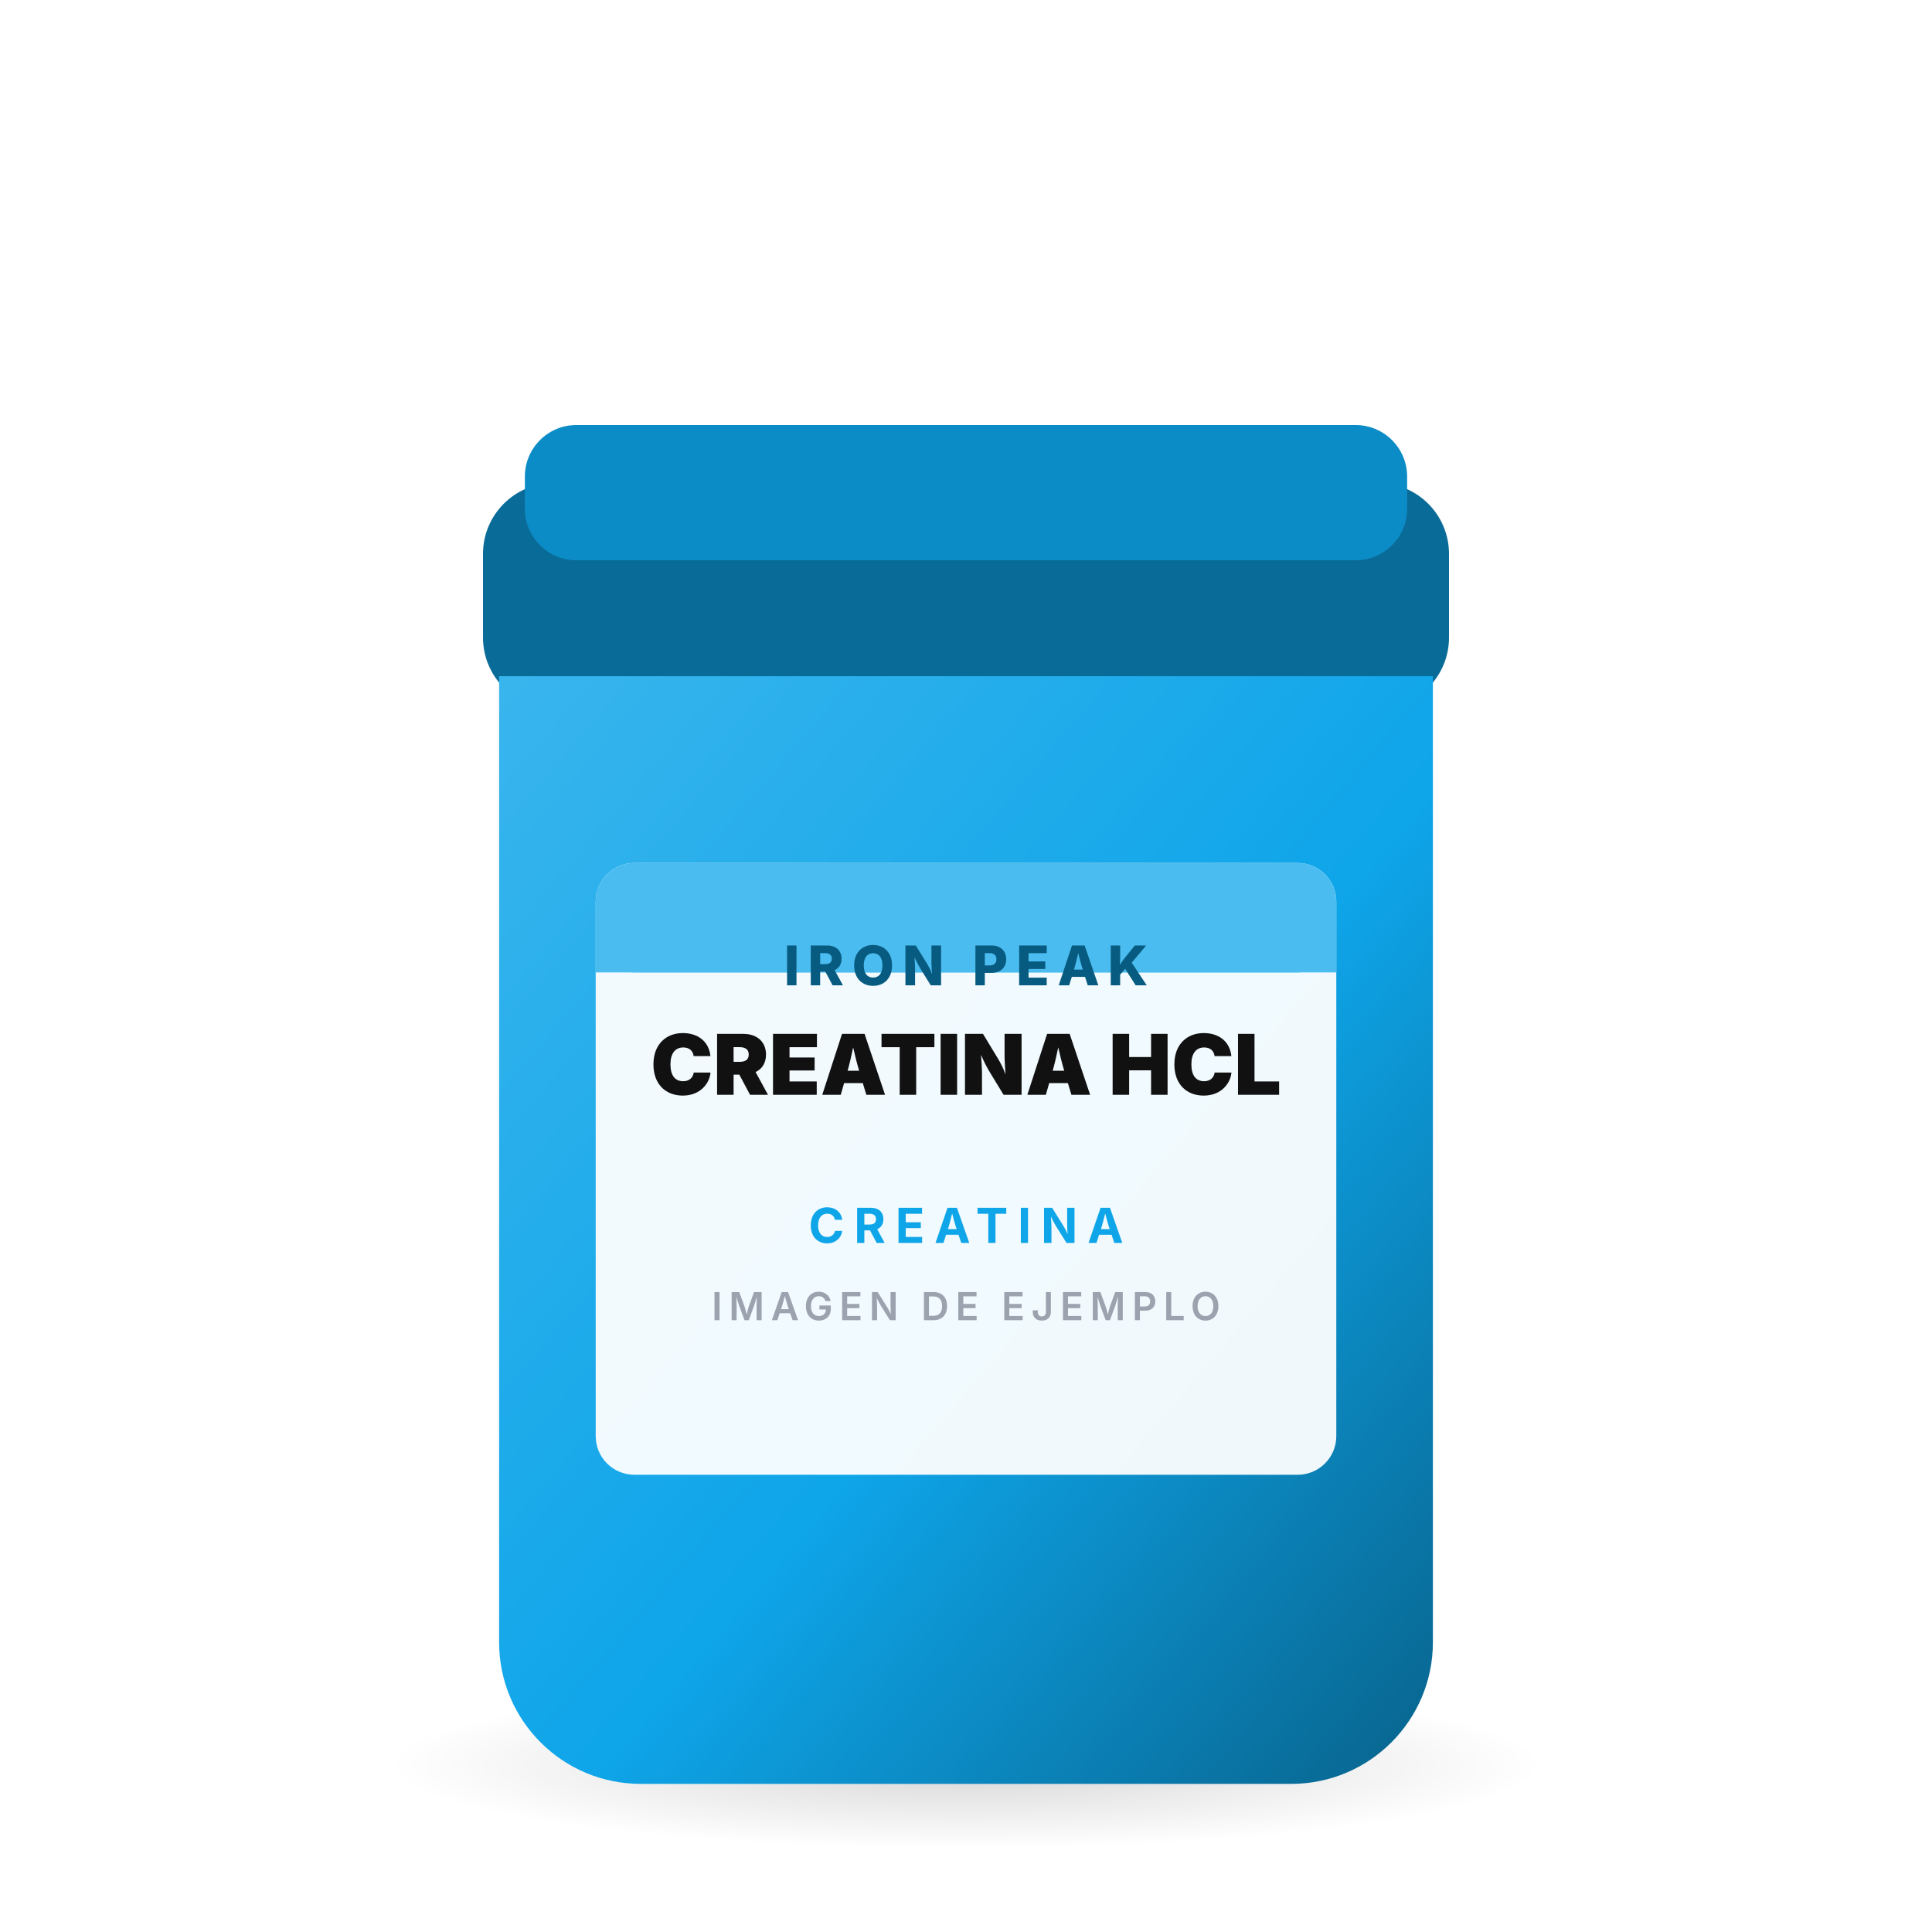
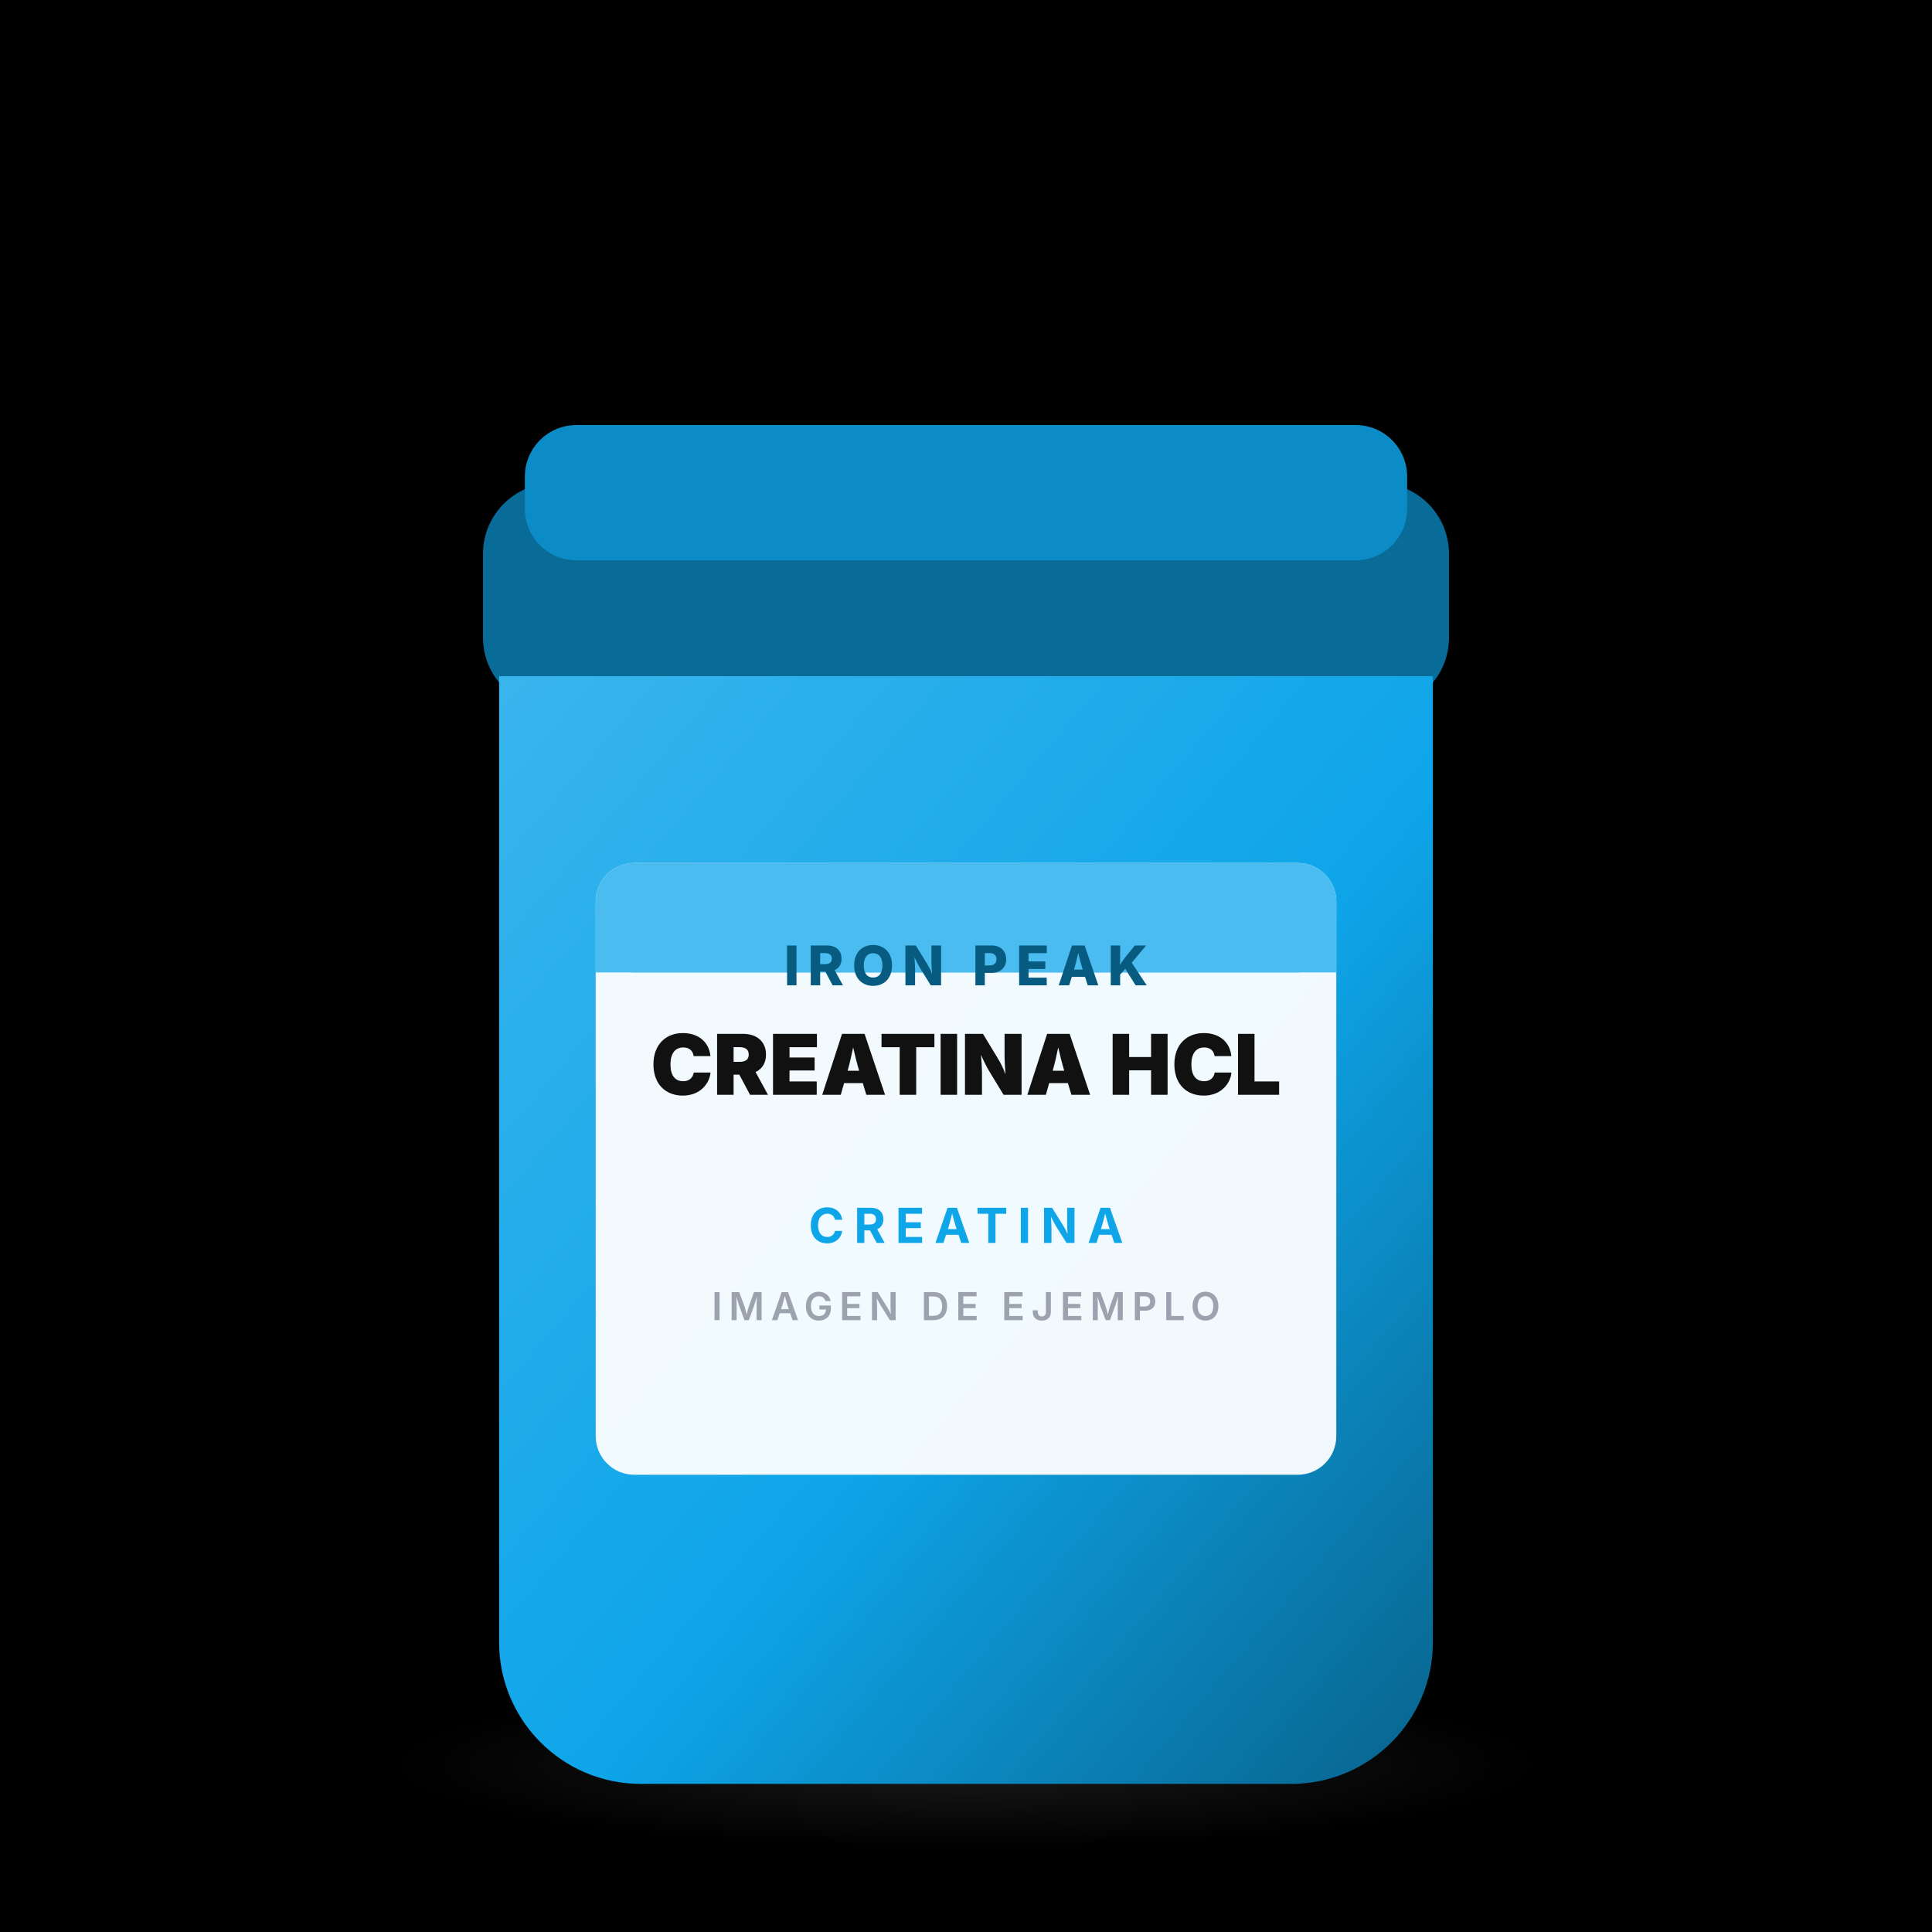
<svg xmlns="http://www.w3.org/2000/svg" viewBox="0 0 600 600" width="600" height="600" role="img" aria-label="Iron Creatina HCL 200 g">
  <defs>
    <linearGradient id="cuerpo" x1="0" y1="0" x2="1" y2="1">
      <stop offset="0%" stop-color="#39b5ed" />
      <stop offset="55%" stop-color="#0ea5e9" />
      <stop offset="100%" stop-color="#08638c" />
    </linearGradient>
    <radialGradient id="piso" cx="0.5" cy="0.5" r="0.5">
-       <stop offset="0%" stop-color="#000000" stop-opacity="0.16" />
-       <stop offset="100%" stop-color="#000000" stop-opacity="0" />
+       <stop offset="0%" stop-color="#ffffff" stop-opacity="0.10" />
+       <stop offset="100%" stop-color="#ffffff" stop-opacity="0" />
    </radialGradient>
  </defs>
-   <rect width="600" height="600" fill="#ffffff" />
+   <rect width="600" height="600" fill="#000000" />
  <ellipse cx="300" cy="548" rx="180" ry="26" fill="url(#piso)" />
  <rect x="150" y="150" width="300" height="70" rx="22" fill="#096b97" />
  <rect x="163" y="132" width="274" height="42" rx="16" fill="#0c8cc6" />
  <path d="M155 210 h290 v300 a44 44 0 0 1 -44 44 h-202 a44 44 0 0 1 -44 -44 z" fill="url(#cuerpo)" />
  <rect x="185" y="268" width="230" height="190" rx="12" fill="#ffffff" opacity="0.94" />
  <rect x="185" y="268" width="230" height="34" rx="12" fill="#4abcef" />
  <rect x="185" y="290" width="230" height="12" fill="#4abcef" />
  <text x="300" y="306" text-anchor="middle" font-family="Inter, Arial, Helvetica, sans-serif" font-size="17" font-weight="800" letter-spacing="2.5" fill="#085b80">IRON PEAK</text>
  <text x="300" y="340" text-anchor="middle" font-family="Inter, Arial, Helvetica, sans-serif" font-size="26" font-weight="900" fill="#111111">CREATINA HCL</text>
  <text x="300" y="386" text-anchor="middle" font-family="Inter, Arial, Helvetica, sans-serif" font-size="15" font-weight="700" letter-spacing="3" fill="#0ea5e9">CREATINA</text>
  <text x="300" y="410" text-anchor="middle" font-family="Inter, Arial, Helvetica, sans-serif" font-size="12" font-weight="600" letter-spacing="2" fill="#9ca3af">IMAGEN DE EJEMPLO</text>
</svg>
